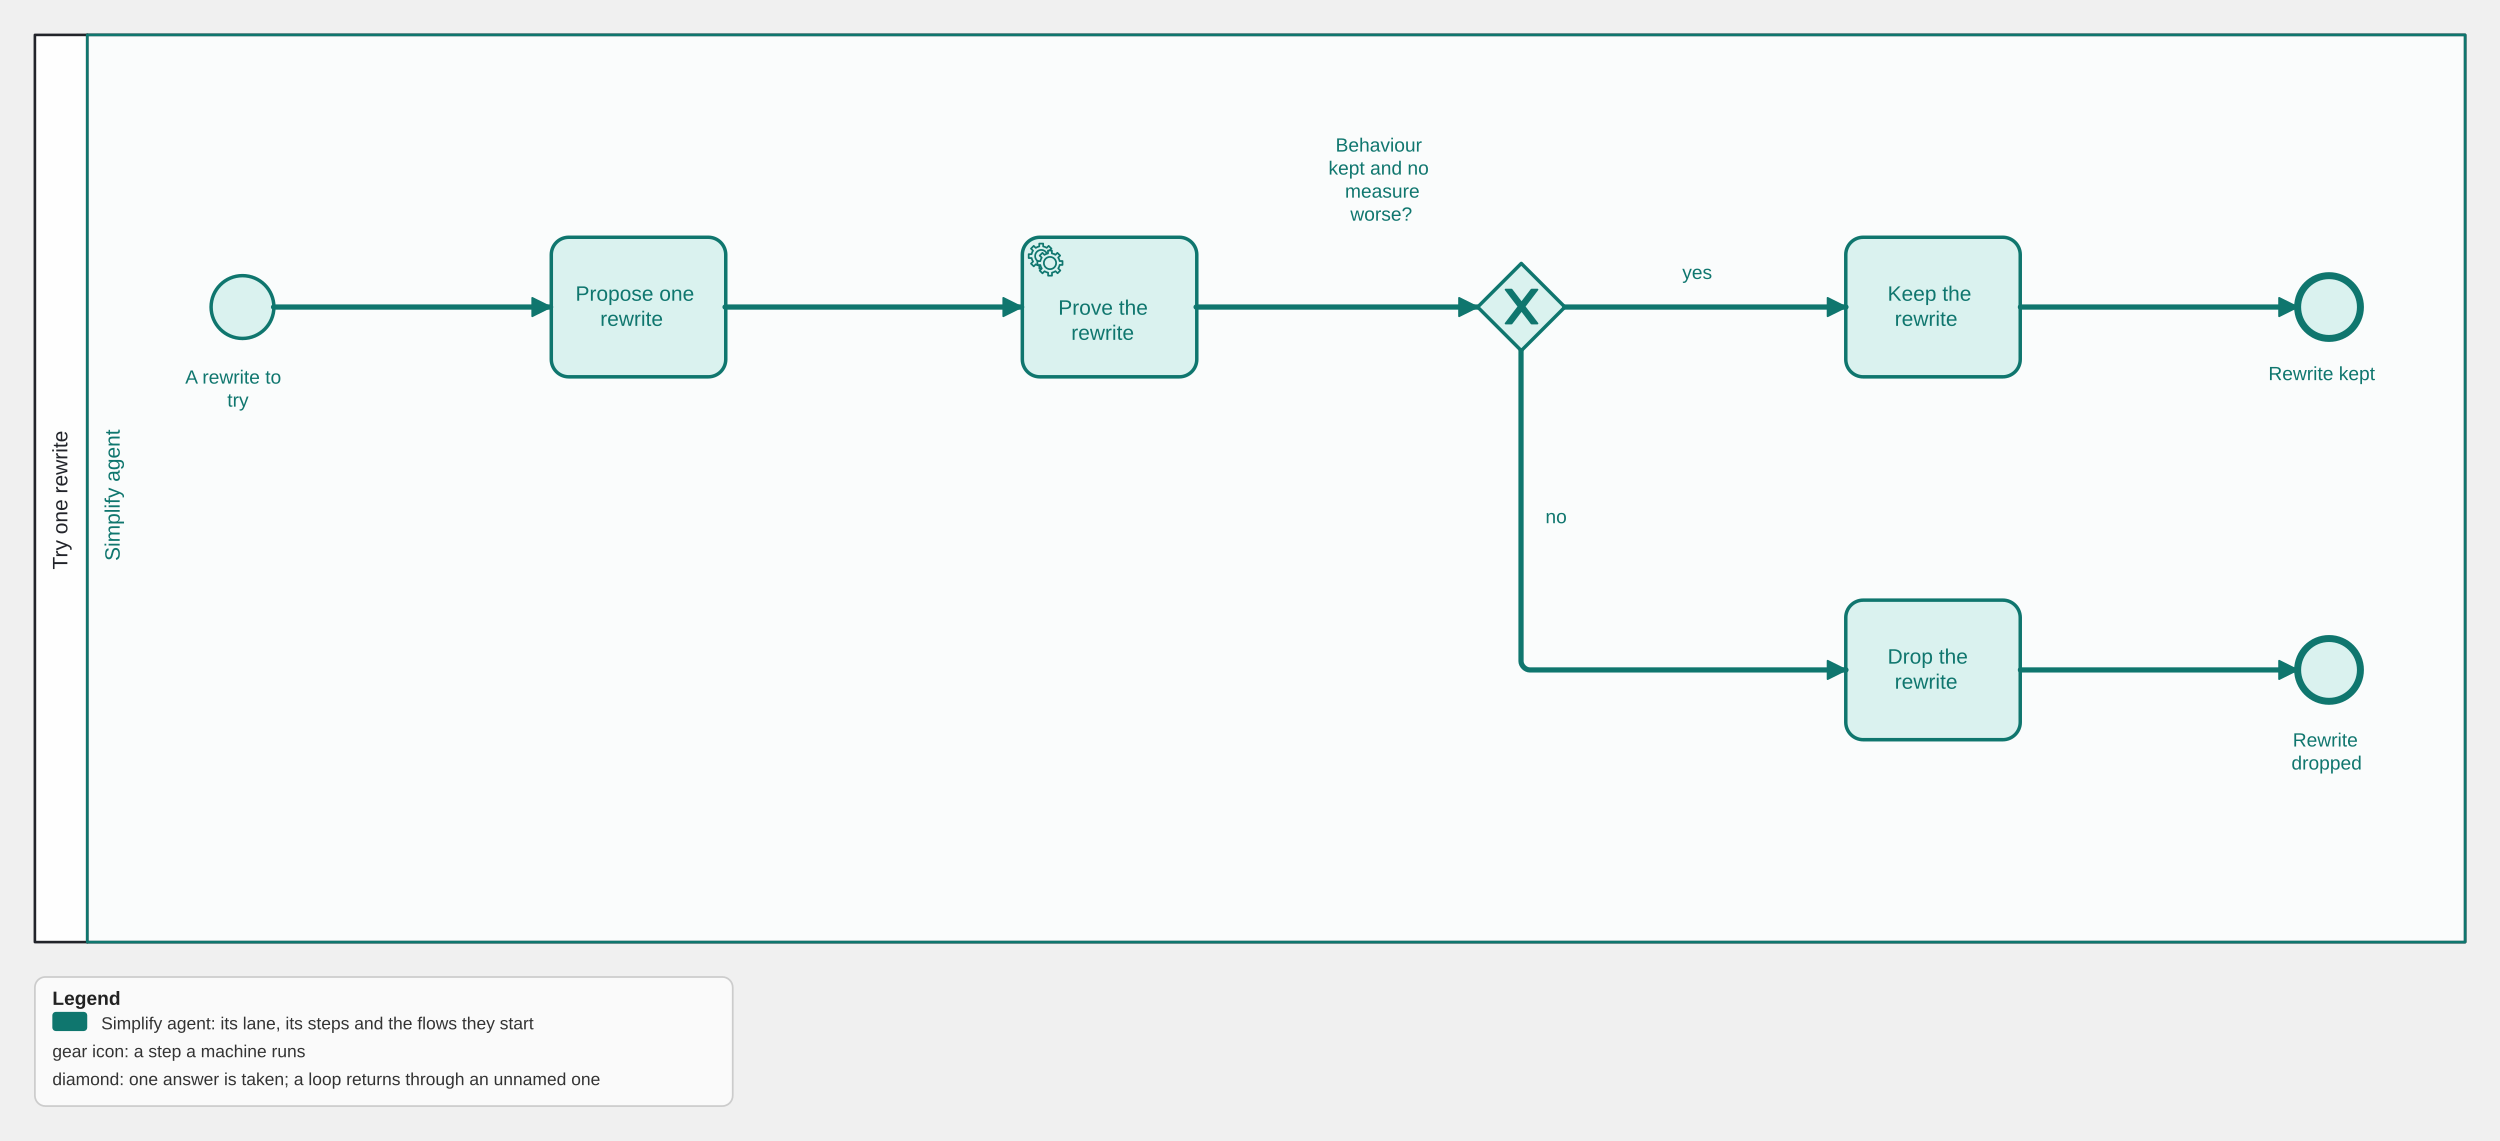
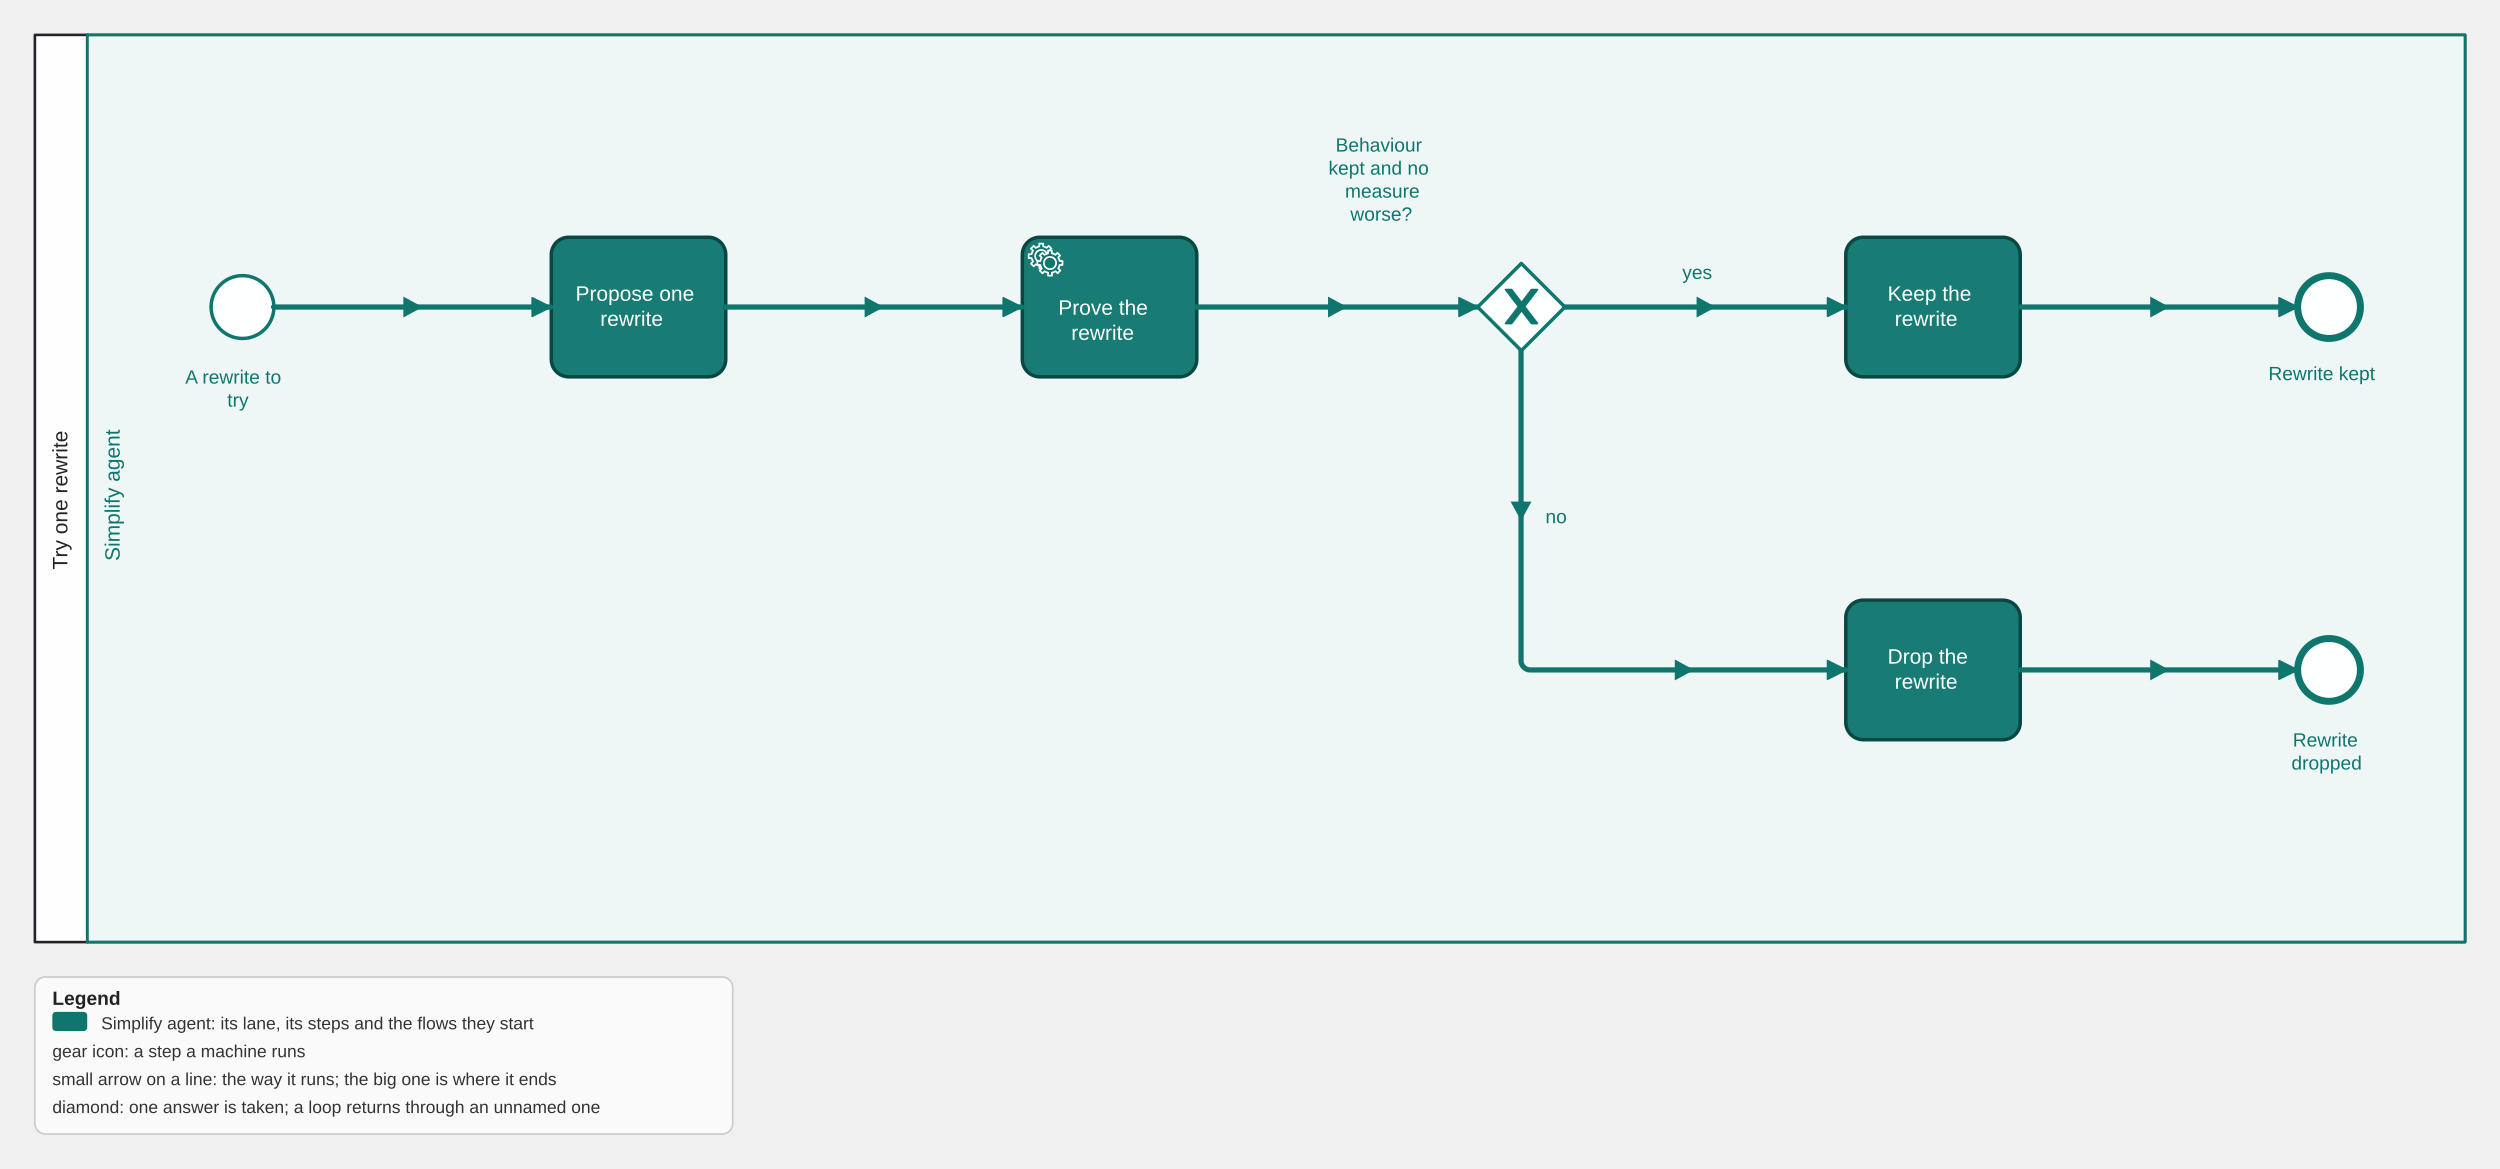
- <svg xmlns="http://www.w3.org/2000/svg" width="1433" height="654" viewBox="60 60 1433 654" version="1.1">
+ <svg xmlns="http://www.w3.org/2000/svg" width="1433" height="670" viewBox="60 60 1433 670" version="1.1">
  <g class="djs-group">
    <g class="djs-element djs-shape" data-element-id="try_rewrite_pool" transform="translate(80,80)" style="display: block;">
      <g class="djs-visual">
        <rect x="0" y="0" width="1393" height="520" rx="0" ry="0" style="stroke-linecap: round; stroke-linejoin: round; stroke: rgb(34, 36, 42); stroke-width: 1.5px; fill: white; fill-opacity: 0.95;" />
        <path style="fill: none; stroke-linecap: round; stroke-linejoin: round; stroke: rgb(34, 36, 42); stroke-width: 1.5px;" d="M30,0L30,520" />
        <text style="font-family: Arial, sans-serif; font-size: 12px; font-weight: normal; fill: rgb(34, 36, 42);" lineHeight="1.2" class="djs-label" transform="translate(0,520) rotate(270,0,0) scale(1,1)">
          <tspan x="213.56" y="18.6">Try one rewrite</tspan>
        </text>
      </g>
      <rect style="fill: none; stroke-opacity: 0; stroke: white; stroke-width: 15px;" class="djs-hit djs-hit-all" x="0" y="0" width="1393" height="520" />
    </g>
    <g class="djs-children">
      <g class="djs-group">
        <g class="djs-element djs-shape" data-element-id="lane_0" transform="translate(110,80)" style="display: block;">
          <g class="djs-visual">
-             <rect x="0" y="0" width="1363" height="520" rx="0" ry="0" style="stroke-linecap: round; stroke-linejoin: round; stroke: rgb(15, 118, 110); stroke-width: 1.5px; fill: rgb(242, 251, 250); fill-opacity: 0.25;" />
+             <rect x="0" y="0" width="1363" height="520" rx="0" ry="0" style="stroke-linecap: round; stroke-linejoin: round; stroke: rgb(15, 118, 110); stroke-width: 1.5px; fill: rgb(193, 227, 224); fill-opacity: 0.25;" />
            <text style="font-family: Arial, sans-serif; font-size: 12px; font-weight: normal; fill: rgb(15, 118, 110);" lineHeight="1.2" class="djs-label" transform="translate(0,520) rotate(270,0,0) scale(1,1)">
              <tspan x="218.48" y="18.6">Simplify agent</tspan>
            </text>
          </g>
          <rect style="fill: none; stroke-opacity: 0; stroke: white; stroke-width: 15px;" class="djs-hit djs-hit-all" x="0" y="0" width="1363" height="520" />
        </g>
      </g>
      <g class="djs-group">
        <g class="djs-element djs-shape" data-element-id="start" transform="translate(181,218)" style="display: block;">
          <g class="djs-visual">
-             <circle cx="18" cy="18" r="18" style="stroke-linecap: round; stroke-linejoin: round; stroke: rgb(15, 118, 110); stroke-width: 2px; fill: rgb(217, 242, 239); fill-opacity: 0.95;" />
+             <circle cx="18" cy="18" r="18" style="stroke-linecap: round; stroke-linejoin: round; stroke: rgb(15, 118, 110); stroke-width: 2px; fill: rgb(255, 255, 255); fill-opacity: 0.95;" />
          </g>
          <rect style="fill: none; stroke-opacity: 0; stroke: white; stroke-width: 15px;" class="djs-hit djs-hit-all" x="0" y="0" width="36" height="36" />
        </g>
      </g>
      <g class="djs-group">
        <g class="djs-element djs-shape" data-element-id="start_label" transform="translate(156,270)" style="display: block;">
          <g class="djs-visual">
            <text style="font-family: Arial, sans-serif; font-size: 11px; font-weight: normal; fill: rgb(15, 118, 110);" lineHeight="1.2" class="djs-label">
              <tspan x="10.17" y="9.9">A rewrite to </tspan>
              <tspan x="34.26" y="23.1">try</tspan>
            </text>
          </g>
          <rect style="fill: none; stroke-opacity: 0; stroke: white; stroke-width: 15px;" class="djs-hit djs-hit-all" x="0" y="0" width="87" height="27" />
        </g>
      </g>
      <g class="djs-group">
        <g class="djs-element djs-shape" data-element-id="propose" transform="translate(376,196)" style="display: block;">
          <g class="djs-visual">
-             <rect x="0" y="0" width="100" height="80" rx="10" ry="10" style="stroke-linecap: round; stroke-linejoin: round; stroke: rgb(15, 118, 110); stroke-width: 2px; fill: rgb(217, 242, 239); fill-opacity: 0.95;" />
-             <text style="font-family: Arial, sans-serif; font-size: 12px; font-weight: normal; fill: rgb(15, 118, 110);" lineHeight="1.2" class="djs-label">
+             <rect x="0" y="0" width="100" height="80" rx="10" ry="10" style="stroke-linecap: round; stroke-linejoin: round; stroke: rgb(9, 71, 66); stroke-width: 2px; fill: rgb(15, 118, 110); fill-opacity: 0.95;" />
+             <text style="font-family: Arial, sans-serif; font-size: 12px; font-weight: normal; fill: rgb(255, 255, 255);" lineHeight="1.2" class="djs-label">
              <tspan x="13.88" y="36.4">Propose one </tspan>
              <tspan x="28.04" y="50.8">rewrite</tspan>
            </text>
          </g>
          <rect style="fill: none; stroke-opacity: 0; stroke: white; stroke-width: 15px;" class="djs-hit djs-hit-all" x="0" y="0" width="100" height="80" />
        </g>
      </g>
      <g class="djs-group">
        <g class="djs-element djs-shape" data-element-id="prove" transform="translate(646,196)" style="display: block;">
          <g class="djs-visual">
-             <rect x="0" y="0" width="100" height="80" rx="10" ry="10" style="stroke-linecap: round; stroke-linejoin: round; stroke: rgb(15, 118, 110); stroke-width: 2px; fill: rgb(217, 242, 239); fill-opacity: 0.95;" />
-             <text style="font-family: Arial, sans-serif; font-size: 12px; font-weight: normal; fill: rgb(15, 118, 110);" lineHeight="1.2" class="djs-label" transform="translate(0, 8)">
+             <rect x="0" y="0" width="100" height="80" rx="10" ry="10" style="stroke-linecap: round; stroke-linejoin: round; stroke: rgb(9, 71, 66); stroke-width: 2px; fill: rgb(15, 118, 110); fill-opacity: 0.95;" />
+             <text style="font-family: Arial, sans-serif; font-size: 12px; font-weight: normal; fill: rgb(255, 255, 255);" lineHeight="1.2" class="djs-label" transform="translate(0, 8)">
              <tspan x="20.6" y="36.4">Prove the </tspan>
              <tspan x="28.04" y="50.8">rewrite</tspan>
            </text>
-             <circle cx="5" cy="5" r="5" style="stroke-linecap: round; stroke-linejoin: round; stroke: none; stroke-width: 2px; fill: rgb(217, 242, 239);" transform="translate(6, 6)" />
-             <path style="fill: rgb(217, 242, 239); stroke-linecap: round; stroke-linejoin: round; stroke: rgb(15, 118, 110); stroke-width: 1px;" d="m 12,18 v -1.713 c 0.352,-0.07 0.704,-0.178 1.048,-0.321 0.344,-0.145 0.666,-0.321 0.966,-0.521 l 1.194,1.18 1.567,-1.577 -1.195,-1.18 c 0.403,-0.614 0.683,-1.299 0.825,-2.018 l 1.622,-0.01 v -2.22 l -1.637,0.01 c -0.073,-0.352 -0.178,-0.7 -0.324,-1.044 -0.145,-0.344 -0.321,-0.664 -0.523,-0.962 l 1.131,-1.136 -1.583,-1.563 -1.13,1.136 c -0.614,-0.401 -1.303,-0.681 -2.023,-0.822 l 0.009,-1.619 h -2.241 l 0.004,1.631 c -0.354,0.074 -0.705,0.18 -1.05,0.324 -0.344,0.144 -0.665,0.321 -0.964,0.52 l -1.17,-1.158 -1.567,1.579 1.168,1.157 c -0.403,0.613 -0.683,1.298 -0.825,2.017 l -1.659,0.003 v 2.222 l 1.672,-0.006 c 0.073,0.351 0.18,0.702 0.324,1.045 0.145,0.344 0.321,0.664 0.523,0.961 l -1.199,1.197 1.584,1.56 1.196,-1.193 c 0.614,0.403 1.303,0.682 2.023,0.823 l 7.19e-4,1.699 h 2.227 z m 0.221,-3.996 c -1.789,0.75 -3.858,-0.093 -4.61,-1.874 -0.752,-1.783 0.091,-3.846 1.88,-4.596 1.788,-0.749 3.857,0.093 4.609,1.874 0.752,1.782 -0.091,3.846 -1.88,4.596 z" />
-             <circle cx="5" cy="5" r="5" style="stroke-linecap: round; stroke-linejoin: round; stroke: none; stroke-width: 2px; fill: rgb(217, 242, 239);" transform="translate(11, 10)" />
-             <path style="fill: rgb(217, 242, 239); stroke-linecap: round; stroke-linejoin: round; stroke: rgb(15, 118, 110); stroke-width: 1px;" d="m 17,22 v -1.713 c 0.352,-0.07 0.704,-0.178 1.048,-0.321 0.344,-0.145 0.666,-0.321 0.966,-0.521 l 1.194,1.18 1.567,-1.577 -1.195,-1.18 c 0.403,-0.614 0.683,-1.299 0.825,-2.018 l 1.622,-0.01 v -2.22 l -1.637,0.01 c -0.073,-0.352 -0.178,-0.7 -0.324,-1.044 -0.145,-0.344 -0.321,-0.664 -0.523,-0.962 l 1.131,-1.136 -1.583,-1.563 -1.13,1.136 c -0.614,-0.401 -1.303,-0.681 -2.023,-0.822 l 0.009,-1.619 h -2.241 l 0.004,1.631 c -0.354,0.074 -0.705,0.18 -1.05,0.324 -0.344,0.144 -0.665,0.321 -0.964,0.52 l -1.17,-1.158 -1.567,1.579 1.168,1.157 c -0.403,0.613 -0.683,1.298 -0.825,2.017 l -1.659,0.003 v 2.222 l 1.672,-0.006 c 0.073,0.351 0.18,0.702 0.324,1.045 0.145,0.344 0.321,0.664 0.523,0.961 l -1.199,1.197 1.584,1.56 1.196,-1.193 c 0.614,0.403 1.303,0.682 2.023,0.823 l 7.19e-4,1.699 h 2.227 z m 0.221,-3.996 c -1.789,0.75 -3.858,-0.093 -4.61,-1.874 -0.752,-1.783 0.091,-3.846 1.88,-4.596 1.788,-0.749 3.857,0.093 4.609,1.874 0.752,1.782 -0.091,3.846 -1.88,4.596 z" />
+             <circle cx="5" cy="5" r="5" style="stroke-linecap: round; stroke-linejoin: round; stroke: none; stroke-width: 2px; fill: rgb(15, 118, 110);" transform="translate(6, 6)" />
+             <path style="fill: rgb(15, 118, 110); stroke-linecap: round; stroke-linejoin: round; stroke: rgb(255, 255, 255); stroke-width: 1px;" d="m 12,18 v -1.713 c 0.352,-0.07 0.704,-0.178 1.048,-0.321 0.344,-0.145 0.666,-0.321 0.966,-0.521 l 1.194,1.18 1.567,-1.577 -1.195,-1.18 c 0.403,-0.614 0.683,-1.299 0.825,-2.018 l 1.622,-0.01 v -2.22 l -1.637,0.01 c -0.073,-0.352 -0.178,-0.7 -0.324,-1.044 -0.145,-0.344 -0.321,-0.664 -0.523,-0.962 l 1.131,-1.136 -1.583,-1.563 -1.13,1.136 c -0.614,-0.401 -1.303,-0.681 -2.023,-0.822 l 0.009,-1.619 h -2.241 l 0.004,1.631 c -0.354,0.074 -0.705,0.18 -1.05,0.324 -0.344,0.144 -0.665,0.321 -0.964,0.52 l -1.17,-1.158 -1.567,1.579 1.168,1.157 c -0.403,0.613 -0.683,1.298 -0.825,2.017 l -1.659,0.003 v 2.222 l 1.672,-0.006 c 0.073,0.351 0.18,0.702 0.324,1.045 0.145,0.344 0.321,0.664 0.523,0.961 l -1.199,1.197 1.584,1.56 1.196,-1.193 c 0.614,0.403 1.303,0.682 2.023,0.823 l 7.19e-4,1.699 h 2.227 z m 0.221,-3.996 c -1.789,0.75 -3.858,-0.093 -4.61,-1.874 -0.752,-1.783 0.091,-3.846 1.88,-4.596 1.788,-0.749 3.857,0.093 4.609,1.874 0.752,1.782 -0.091,3.846 -1.88,4.596 z" />
+             <circle cx="5" cy="5" r="5" style="stroke-linecap: round; stroke-linejoin: round; stroke: none; stroke-width: 2px; fill: rgb(15, 118, 110);" transform="translate(11, 10)" />
+             <path style="fill: rgb(15, 118, 110); stroke-linecap: round; stroke-linejoin: round; stroke: rgb(255, 255, 255); stroke-width: 1px;" d="m 17,22 v -1.713 c 0.352,-0.07 0.704,-0.178 1.048,-0.321 0.344,-0.145 0.666,-0.321 0.966,-0.521 l 1.194,1.18 1.567,-1.577 -1.195,-1.18 c 0.403,-0.614 0.683,-1.299 0.825,-2.018 l 1.622,-0.01 v -2.22 l -1.637,0.01 c -0.073,-0.352 -0.178,-0.7 -0.324,-1.044 -0.145,-0.344 -0.321,-0.664 -0.523,-0.962 l 1.131,-1.136 -1.583,-1.563 -1.13,1.136 c -0.614,-0.401 -1.303,-0.681 -2.023,-0.822 l 0.009,-1.619 h -2.241 l 0.004,1.631 c -0.354,0.074 -0.705,0.18 -1.05,0.324 -0.344,0.144 -0.665,0.321 -0.964,0.52 l -1.17,-1.158 -1.567,1.579 1.168,1.157 c -0.403,0.613 -0.683,1.298 -0.825,2.017 l -1.659,0.003 v 2.222 l 1.672,-0.006 c 0.073,0.351 0.18,0.702 0.324,1.045 0.145,0.344 0.321,0.664 0.523,0.961 l -1.199,1.197 1.584,1.56 1.196,-1.193 c 0.614,0.403 1.303,0.682 2.023,0.823 l 7.19e-4,1.699 h 2.227 z m 0.221,-3.996 c -1.789,0.75 -3.858,-0.093 -4.61,-1.874 -0.752,-1.783 0.091,-3.846 1.88,-4.596 1.788,-0.749 3.857,0.093 4.609,1.874 0.752,1.782 -0.091,3.846 -1.88,4.596 z" />
          </g>
          <rect style="fill: none; stroke-opacity: 0; stroke: white; stroke-width: 15px;" class="djs-hit djs-hit-all" x="0" y="0" width="100" height="80" />
        </g>
      </g>
      <g class="djs-group">
        <g class="djs-element djs-shape" data-element-id="ok" transform="translate(907,211)" style="display: block;">
          <g class="djs-visual">
-             <polygon style="stroke-linecap: round; stroke-linejoin: round; stroke: rgb(15, 118, 110); stroke-width: 2px; fill: rgb(217, 242, 239); fill-opacity: 0.95;" points="25,0 50,25 25,50 0,25" />
+             <polygon style="stroke-linecap: round; stroke-linejoin: round; stroke: rgb(15, 118, 110); stroke-width: 2px; fill: rgb(255, 255, 255); fill-opacity: 0.95;" points="25,0 50,25 25,50 0,25" />
            <path style="fill: rgb(15, 118, 110); stroke-linecap: round; stroke-linejoin: round; stroke: rgb(15, 118, 110); stroke-width: 1px;" d="m 16,15 7.429,9.714 -7.429,9.714 3.429,0 5.714,-7.464 5.714,7.464 3.429,0 -7.429,-9.714 7.429,-9.714 -3.429,0 -5.714,7.464 -5.714,-7.464 -3.429,0 z" />
          </g>
          <rect style="fill: none; stroke-opacity: 0; stroke: white; stroke-width: 15px;" class="djs-hit djs-hit-all" x="0" y="0" width="50" height="50" />
        </g>
      </g>
      <g class="djs-group">
        <g class="djs-element djs-shape" data-element-id="ok_label" transform="translate(815,137)" style="display: block;">
          <g class="djs-visual">
            <text style="font-family: Arial, sans-serif; font-size: 11px; font-weight: normal; fill: rgb(15, 118, 110);" lineHeight="1.2" class="djs-label">
              <tspan x="10.55" y="9.9">Behaviour </tspan>
              <tspan x="6.48" y="23.1">kept and no </tspan>
              <tspan x="15.94" y="36.3">measure </tspan>
              <tspan x="19.02" y="49.5">worse?</tspan>
            </text>
          </g>
          <rect style="fill: none; stroke-opacity: 0; stroke: white; stroke-width: 15px;" class="djs-hit djs-hit-all" x="0" y="0" width="75" height="53" />
        </g>
      </g>
      <g class="djs-group">
        <g class="djs-element djs-shape" data-element-id="keep" transform="translate(1118,196)" style="display: block;">
          <g class="djs-visual">
-             <rect x="0" y="0" width="100" height="80" rx="10" ry="10" style="stroke-linecap: round; stroke-linejoin: round; stroke: rgb(15, 118, 110); stroke-width: 2px; fill: rgb(217, 242, 239); fill-opacity: 0.95;" />
-             <text style="font-family: Arial, sans-serif; font-size: 12px; font-weight: normal; fill: rgb(15, 118, 110);" lineHeight="1.2" class="djs-label">
+             <rect x="0" y="0" width="100" height="80" rx="10" ry="10" style="stroke-linecap: round; stroke-linejoin: round; stroke: rgb(9, 71, 66); stroke-width: 2px; fill: rgb(15, 118, 110); fill-opacity: 0.95;" />
+             <text style="font-family: Arial, sans-serif; font-size: 12px; font-weight: normal; fill: rgb(255, 255, 255);" lineHeight="1.2" class="djs-label">
              <tspan x="23.96" y="36.4">Keep the </tspan>
              <tspan x="28.04" y="50.8">rewrite</tspan>
            </text>
          </g>
          <rect style="fill: none; stroke-opacity: 0; stroke: white; stroke-width: 15px;" class="djs-hit djs-hit-all" x="0" y="0" width="100" height="80" />
        </g>
      </g>
      <g class="djs-group">
        <g class="djs-element djs-shape" data-element-id="drop" transform="translate(1118,404)" style="display: block;">
          <g class="djs-visual">
-             <rect x="0" y="0" width="100" height="80" rx="10" ry="10" style="stroke-linecap: round; stroke-linejoin: round; stroke: rgb(15, 118, 110); stroke-width: 2px; fill: rgb(217, 242, 239); fill-opacity: 0.95;" />
-             <text style="font-family: Arial, sans-serif; font-size: 12px; font-weight: normal; fill: rgb(15, 118, 110);" lineHeight="1.2" class="djs-label">
+             <rect x="0" y="0" width="100" height="80" rx="10" ry="10" style="stroke-linecap: round; stroke-linejoin: round; stroke: rgb(9, 71, 66); stroke-width: 2px; fill: rgb(15, 118, 110); fill-opacity: 0.95;" />
+             <text style="font-family: Arial, sans-serif; font-size: 12px; font-weight: normal; fill: rgb(255, 255, 255);" lineHeight="1.2" class="djs-label">
              <tspan x="23.96" y="36.4">Drop the </tspan>
              <tspan x="28.04" y="50.8">rewrite</tspan>
            </text>
          </g>
          <rect style="fill: none; stroke-opacity: 0; stroke: white; stroke-width: 15px;" class="djs-hit djs-hit-all" x="0" y="0" width="100" height="80" />
        </g>
      </g>
      <g class="djs-group">
        <g class="djs-element djs-shape" data-element-id="kept" transform="translate(1377,218)" style="display: block;">
          <g class="djs-visual">
-             <circle cx="18" cy="18" r="18" style="stroke-linecap: round; stroke-linejoin: round; stroke: rgb(15, 118, 110); stroke-width: 4px; fill: rgb(217, 242, 239); fill-opacity: 0.95;" />
+             <circle cx="18" cy="18" r="18" style="stroke-linecap: round; stroke-linejoin: round; stroke: rgb(15, 118, 110); stroke-width: 4px; fill: rgb(255, 255, 255); fill-opacity: 0.95;" />
          </g>
          <rect style="fill: none; stroke-opacity: 0; stroke: white; stroke-width: 15px;" class="djs-hit djs-hit-all" x="0" y="0" width="36" height="36" />
        </g>
      </g>
      <g class="djs-group">
        <g class="djs-element djs-shape" data-element-id="kept_label" transform="translate(1350,268)" style="display: block;">
          <g class="djs-visual">
            <text style="font-family: Arial, sans-serif; font-size: 11px; font-weight: normal; fill: rgb(15, 118, 110);" lineHeight="1.2" class="djs-label">
              <tspan x="10.24" y="9.9">Rewrite kept</tspan>
            </text>
          </g>
          <rect style="fill: none; stroke-opacity: 0; stroke: white; stroke-width: 15px;" class="djs-hit djs-hit-all" x="0" y="0" width="90" height="14" />
        </g>
      </g>
      <g class="djs-group">
        <g class="djs-element djs-shape" data-element-id="dropped" transform="translate(1377,426)" style="display: block;">
          <g class="djs-visual">
-             <circle cx="18" cy="18" r="18" style="stroke-linecap: round; stroke-linejoin: round; stroke: rgb(15, 118, 110); stroke-width: 4px; fill: rgb(217, 242, 239); fill-opacity: 0.95;" />
+             <circle cx="18" cy="18" r="18" style="stroke-linecap: round; stroke-linejoin: round; stroke: rgb(15, 118, 110); stroke-width: 4px; fill: rgb(255, 255, 255); fill-opacity: 0.95;" />
          </g>
          <rect style="fill: none; stroke-opacity: 0; stroke: white; stroke-width: 15px;" class="djs-hit djs-hit-all" x="0" y="0" width="36" height="36" />
        </g>
      </g>
      <g class="djs-group">
        <g class="djs-element djs-shape" data-element-id="dropped_label" transform="translate(1366,478)" style="display: block;">
          <g class="djs-visual">
            <text style="font-family: Arial, sans-serif; font-size: 11px; font-weight: normal; fill: rgb(15, 118, 110);" lineHeight="1.2" class="djs-label">
              <tspan x="8.21" y="9.9">Rewrite </tspan>
              <tspan x="7.44" y="23.1">dropped</tspan>
            </text>
          </g>
          <rect style="fill: none; stroke-opacity: 0; stroke: white; stroke-width: 15px;" class="djs-hit djs-hit-all" x="0" y="0" width="58" height="27" />
        </g>
      </g>
      <g class="djs-group">
        <g class="djs-element djs-connection" data-element-id="f_start_propose" style="display: block;">
          <g class="djs-visual">
            <defs>
-               <marker id="marker-dlipqkipeyziy3ac9srlzhj86" viewBox="0 0 20 20" refX="11" refY="10" markerWidth="7" markerHeight="7" orient="auto">
-                 <path d="M 1 5 L 11 10 L 1 15 Z" style="stroke-linecap: round; stroke-linejoin: round; stroke: rgb(15, 118, 110); stroke-width: 1px; fill: rgb(15, 118, 110);" />
-               </marker>
-             </defs>
-             <path style="fill: none; stroke-linecap: round; stroke-linejoin: round; stroke: rgb(15, 118, 110); stroke-width: 3px; marker-end: url('#marker-dlipqkipeyziy3ac9srlzhj86');" data-corner-radius="5" d="M216.8,236L375.6,236" />
+               <marker id="marker-9zmn0jysag9goqxfgqcjzz1mx" viewBox="0 0 20 20" refX="11" refY="10" markerWidth="7" markerHeight="7" orient="auto">
+                 <path d="M 1 5 L 11 10 L 1 15 Z" style="stroke-linecap: round; stroke-linejoin: round; stroke: rgb(15, 118, 110); stroke-width: 1px; fill: rgb(15, 118, 110);" />
+               </marker>
+             </defs>
+             <path style="fill: none; stroke-linecap: round; stroke-linejoin: round; stroke: rgb(15, 118, 110); stroke-width: 3px; marker-end: url('#marker-9zmn0jysag9goqxfgqcjzz1mx');" data-corner-radius="5" d="M216.8,236L375.6,236" />
          </g>
          <path d="M216.8,236L375.6,236" style="fill: none; stroke-opacity: 0; stroke: white; stroke-width: 15px;" class="djs-hit djs-hit-stroke" />
        </g>
      </g>
      <g class="djs-group">
        <g class="djs-element djs-connection" data-element-id="f_propose_prove" style="display: block;">
          <g class="djs-visual">
            <defs>
-               <marker id="marker-aq3jnf754122gw5ykrdbbjb1n" viewBox="0 0 20 20" refX="11" refY="10" markerWidth="7" markerHeight="7" orient="auto">
-                 <path d="M 1 5 L 11 10 L 1 15 Z" style="stroke-linecap: round; stroke-linejoin: round; stroke: rgb(15, 118, 110); stroke-width: 1px; fill: rgb(15, 118, 110);" />
-               </marker>
-             </defs>
-             <path style="fill: none; stroke-linecap: round; stroke-linejoin: round; stroke: rgb(15, 118, 110); stroke-width: 3px; marker-end: url('#marker-aq3jnf754122gw5ykrdbbjb1n');" data-corner-radius="5" d="M475.6,236L645.6,236" />
+               <marker id="marker-86ngz1jpd0cauudwxnv7vauzz" viewBox="0 0 20 20" refX="11" refY="10" markerWidth="7" markerHeight="7" orient="auto">
+                 <path d="M 1 5 L 11 10 L 1 15 Z" style="stroke-linecap: round; stroke-linejoin: round; stroke: rgb(15, 118, 110); stroke-width: 1px; fill: rgb(15, 118, 110);" />
+               </marker>
+             </defs>
+             <path style="fill: none; stroke-linecap: round; stroke-linejoin: round; stroke: rgb(15, 118, 110); stroke-width: 3px; marker-end: url('#marker-86ngz1jpd0cauudwxnv7vauzz');" data-corner-radius="5" d="M475.6,236L645.6,236" />
          </g>
          <path d="M475.6,236L645.6,236" style="fill: none; stroke-opacity: 0; stroke: white; stroke-width: 15px;" class="djs-hit djs-hit-stroke" />
        </g>
      </g>
      <g class="djs-group">
        <g class="djs-element djs-connection" data-element-id="f_prove_ok" style="display: block;">
          <g class="djs-visual">
            <defs>
-               <marker id="marker-0xaath15y97sdwowwhj02cf0c" viewBox="0 0 20 20" refX="11" refY="10" markerWidth="7" markerHeight="7" orient="auto">
-                 <path d="M 1 5 L 11 10 L 1 15 Z" style="stroke-linecap: round; stroke-linejoin: round; stroke: rgb(15, 118, 110); stroke-width: 1px; fill: rgb(15, 118, 110);" />
-               </marker>
-             </defs>
-             <path style="fill: none; stroke-linecap: round; stroke-linejoin: round; stroke: rgb(15, 118, 110); stroke-width: 3px; marker-end: url('#marker-0xaath15y97sdwowwhj02cf0c');" data-corner-radius="5" d="M745.6,236L906.85,236" />
+               <marker id="marker-1j1kbvm6j6v78ap0uzktoluta" viewBox="0 0 20 20" refX="11" refY="10" markerWidth="7" markerHeight="7" orient="auto">
+                 <path d="M 1 5 L 11 10 L 1 15 Z" style="stroke-linecap: round; stroke-linejoin: round; stroke: rgb(15, 118, 110); stroke-width: 1px; fill: rgb(15, 118, 110);" />
+               </marker>
+             </defs>
+             <path style="fill: none; stroke-linecap: round; stroke-linejoin: round; stroke: rgb(15, 118, 110); stroke-width: 3px; marker-end: url('#marker-1j1kbvm6j6v78ap0uzktoluta');" data-corner-radius="5" d="M745.6,236L906.85,236" />
          </g>
          <path d="M745.6,236L906.85,236" style="fill: none; stroke-opacity: 0; stroke: white; stroke-width: 15px;" class="djs-hit djs-hit-stroke" />
        </g>
      </g>
      <g class="djs-group">
        <g class="djs-element djs-connection" data-element-id="f_ok_keep" style="display: block;">
          <g class="djs-visual">
            <defs>
-               <marker id="marker-1xj8szqr9owmmqapnnki1az50" viewBox="0 0 20 20" refX="11" refY="10" markerWidth="7" markerHeight="7" orient="auto">
-                 <path d="M 1 5 L 11 10 L 1 15 Z" style="stroke-linecap: round; stroke-linejoin: round; stroke: rgb(15, 118, 110); stroke-width: 1px; fill: rgb(15, 118, 110);" />
-               </marker>
-             </defs>
-             <path style="fill: none; stroke-linecap: round; stroke-linejoin: round; stroke: rgb(15, 118, 110); stroke-width: 3px; marker-end: url('#marker-1xj8szqr9owmmqapnnki1az50');" data-corner-radius="5" d="M956.85,236L1118.1,236" />
+               <marker id="marker-2fc8qgtazmerddwmnv6jina9r" viewBox="0 0 20 20" refX="11" refY="10" markerWidth="7" markerHeight="7" orient="auto">
+                 <path d="M 1 5 L 11 10 L 1 15 Z" style="stroke-linecap: round; stroke-linejoin: round; stroke: rgb(15, 118, 110); stroke-width: 1px; fill: rgb(15, 118, 110);" />
+               </marker>
+             </defs>
+             <path style="fill: none; stroke-linecap: round; stroke-linejoin: round; stroke: rgb(15, 118, 110); stroke-width: 3px; marker-end: url('#marker-2fc8qgtazmerddwmnv6jina9r');" data-corner-radius="5" d="M956.85,236L1118.1,236" />
          </g>
          <path d="M956.85,236L1118.1,236" style="fill: none; stroke-opacity: 0; stroke: white; stroke-width: 15px;" class="djs-hit djs-hit-stroke" />
        </g>
      </g>
      <g class="djs-group">
        <g class="djs-element djs-shape" data-element-id="f_ok_keep_label" transform="translate(1021,210)" style="display: block;">
          <g class="djs-visual">
            <text style="font-family: Arial, sans-serif; font-size: 11px; font-weight: normal; fill: rgb(15, 118, 110);" lineHeight="1.2" class="djs-label">
              <tspan x="3.26" y="9.9">yes</tspan>
            </text>
          </g>
          <rect style="fill: none; stroke-opacity: 0; stroke: white; stroke-width: 15px;" class="djs-hit djs-hit-all" x="0" y="0" width="25" height="14" />
        </g>
      </g>
      <g class="djs-group">
        <g class="djs-element djs-connection" data-element-id="f_ok_drop" style="display: block;">
          <g class="djs-visual">
            <defs>
-               <marker id="marker-bby4n32yg4lmj9utlhgl252uf" viewBox="0 0 20 20" refX="11" refY="10" markerWidth="7" markerHeight="7" orient="auto">
-                 <path d="M 1 5 L 11 10 L 1 15 Z" style="stroke-linecap: round; stroke-linejoin: round; stroke: rgb(15, 118, 110); stroke-width: 1px; fill: rgb(15, 118, 110);" />
-               </marker>
-             </defs>
-             <path style="fill: none; stroke-linecap: round; stroke-linejoin: round; stroke: rgb(15, 118, 110); stroke-width: 3px; marker-end: url('#marker-bby4n32yg4lmj9utlhgl252uf');" data-corner-radius="5" d="M931.85,261L931.85,439C931.85,441.5,934.35,444,936.85,444L1118.1,444" />
+               <marker id="marker-9cuz5et0qkl8de0917e67endq" viewBox="0 0 20 20" refX="11" refY="10" markerWidth="7" markerHeight="7" orient="auto">
+                 <path d="M 1 5 L 11 10 L 1 15 Z" style="stroke-linecap: round; stroke-linejoin: round; stroke: rgb(15, 118, 110); stroke-width: 1px; fill: rgb(15, 118, 110);" />
+               </marker>
+             </defs>
+             <path style="fill: none; stroke-linecap: round; stroke-linejoin: round; stroke: rgb(15, 118, 110); stroke-width: 3px; marker-end: url('#marker-9cuz5et0qkl8de0917e67endq');" data-corner-radius="5" d="M931.85,261L931.85,439C931.85,441.5,934.35,444,936.85,444L1118.1,444" />
          </g>
          <path d="M931.85,261L931.85,444L1118.1,444" style="fill: none; stroke-opacity: 0; stroke: white; stroke-width: 15px;" class="djs-hit djs-hit-stroke" />
        </g>
      </g>
      <g class="djs-group">
        <g class="djs-element djs-shape" data-element-id="f_ok_drop_label" transform="translate(943,350)" style="display: block;">
          <g class="djs-visual">
            <text style="font-family: Arial, sans-serif; font-size: 11px; font-weight: normal; fill: rgb(15, 118, 110);" lineHeight="1.2" class="djs-label">
              <tspan x="2.84" y="9.9">no</tspan>
            </text>
          </g>
          <rect style="fill: none; stroke-opacity: 0; stroke: white; stroke-width: 15px;" class="djs-hit djs-hit-all" x="0" y="0" width="18" height="14" />
        </g>
      </g>
      <g class="djs-group">
        <g class="djs-element djs-connection" data-element-id="f_keep_kept" style="display: block;">
          <g class="djs-visual">
            <defs>
-               <marker id="marker-2fjb5igqe3cmof0r1c79xyju3" viewBox="0 0 20 20" refX="11" refY="10" markerWidth="7" markerHeight="7" orient="auto">
-                 <path d="M 1 5 L 11 10 L 1 15 Z" style="stroke-linecap: round; stroke-linejoin: round; stroke: rgb(15, 118, 110); stroke-width: 1px; fill: rgb(15, 118, 110);" />
-               </marker>
-             </defs>
-             <path style="fill: none; stroke-linecap: round; stroke-linejoin: round; stroke: rgb(15, 118, 110); stroke-width: 3px; marker-end: url('#marker-2fjb5igqe3cmof0r1c79xyju3');" data-corner-radius="5" d="M1218.1,236L1376.9,236" />
+               <marker id="marker-0q6ius9h6dqmfijhym9d14qe6" viewBox="0 0 20 20" refX="11" refY="10" markerWidth="7" markerHeight="7" orient="auto">
+                 <path d="M 1 5 L 11 10 L 1 15 Z" style="stroke-linecap: round; stroke-linejoin: round; stroke: rgb(15, 118, 110); stroke-width: 1px; fill: rgb(15, 118, 110);" />
+               </marker>
+             </defs>
+             <path style="fill: none; stroke-linecap: round; stroke-linejoin: round; stroke: rgb(15, 118, 110); stroke-width: 3px; marker-end: url('#marker-0q6ius9h6dqmfijhym9d14qe6');" data-corner-radius="5" d="M1218.1,236L1376.9,236" />
          </g>
          <path d="M1218.1,236L1376.9,236" style="fill: none; stroke-opacity: 0; stroke: white; stroke-width: 15px;" class="djs-hit djs-hit-stroke" />
        </g>
      </g>
      <g class="djs-group">
        <g class="djs-element djs-connection" data-element-id="f_drop_dropped" style="display: block;">
          <g class="djs-visual">
            <defs>
-               <marker id="marker-80qbben2du15cjo4v23kat98s" viewBox="0 0 20 20" refX="11" refY="10" markerWidth="7" markerHeight="7" orient="auto">
-                 <path d="M 1 5 L 11 10 L 1 15 Z" style="stroke-linecap: round; stroke-linejoin: round; stroke: rgb(15, 118, 110); stroke-width: 1px; fill: rgb(15, 118, 110);" />
-               </marker>
-             </defs>
-             <path style="fill: none; stroke-linecap: round; stroke-linejoin: round; stroke: rgb(15, 118, 110); stroke-width: 3px; marker-end: url('#marker-80qbben2du15cjo4v23kat98s');" data-corner-radius="5" d="M1218.1,444L1376.9,444" />
+               <marker id="marker-8bu6og4nqtk1rk43x28365ndd" viewBox="0 0 20 20" refX="11" refY="10" markerWidth="7" markerHeight="7" orient="auto">
+                 <path d="M 1 5 L 11 10 L 1 15 Z" style="stroke-linecap: round; stroke-linejoin: round; stroke: rgb(15, 118, 110); stroke-width: 1px; fill: rgb(15, 118, 110);" />
+               </marker>
+             </defs>
+             <path style="fill: none; stroke-linecap: round; stroke-linejoin: round; stroke: rgb(15, 118, 110); stroke-width: 3px; marker-end: url('#marker-8bu6og4nqtk1rk43x28365ndd');" data-corner-radius="5" d="M1218.1,444L1376.9,444" />
          </g>
          <path d="M1218.1,444L1376.9,444" style="fill: none; stroke-opacity: 0; stroke: white; stroke-width: 15px;" class="djs-hit djs-hit-stroke" />
        </g>
      </g>
    </g>
  </g>
+   <g class="direction-marks">
+     <path d="M302.2,236L291.2,242L291.2,230Z" fill="#0f766e" />
+     <path d="M566.6,236L555.6,242L555.6,230Z" fill="#0f766e" />
+     <path d="M832.225,236L821.225,242L821.225,230Z" fill="#0f766e" />
+     <path d="M1043.475,236L1032.475,242L1032.475,230Z" fill="#0f766e" />
+     <path d="M931.85,358.5L925.85,347.5L937.85,347.5Z" fill="#0f766e" />
+     <path d="M1030.975,444L1019.975,450L1019.975,438Z" fill="#0f766e" />
+     <path d="M1303.5,236L1292.5,242L1292.5,230Z" fill="#0f766e" />
+     <path d="M1303.5,444L1292.5,450L1292.5,438Z" fill="#0f766e" />
+   </g>
  <g class="legend" font-family="Arial, sans-serif">
-     <rect x="80" y="620" width="400" height="74" rx="6" fill="#fafafa" stroke="#cccccc" />
+     <rect x="80" y="620" width="400" height="90" rx="6" fill="#fafafa" stroke="#cccccc" />
    <text x="90" y="636" font-size="11" font-weight="bold" fill="#222222">Legend</text>
    <rect x="90" y="640" width="20" height="11" rx="2" fill="#0f766e" />
    <text x="118" y="650" font-size="10" fill="#333333">Simplify agent: its lane, its steps and the flows they start</text>
    <text x="90" y="666" font-size="10" fill="#333333">gear icon: a step a machine runs</text>
-     <text x="90" y="682" font-size="10" fill="#333333">diamond: one answer is taken; a loop returns through an unnamed one</text>
+     <text x="90" y="682" font-size="10" fill="#333333">small arrow on a line: the way it runs; the big one is where it ends</text>
+     <text x="90" y="698" font-size="10" fill="#333333">diamond: one answer is taken; a loop returns through an unnamed one</text>
  </g>
</svg>
